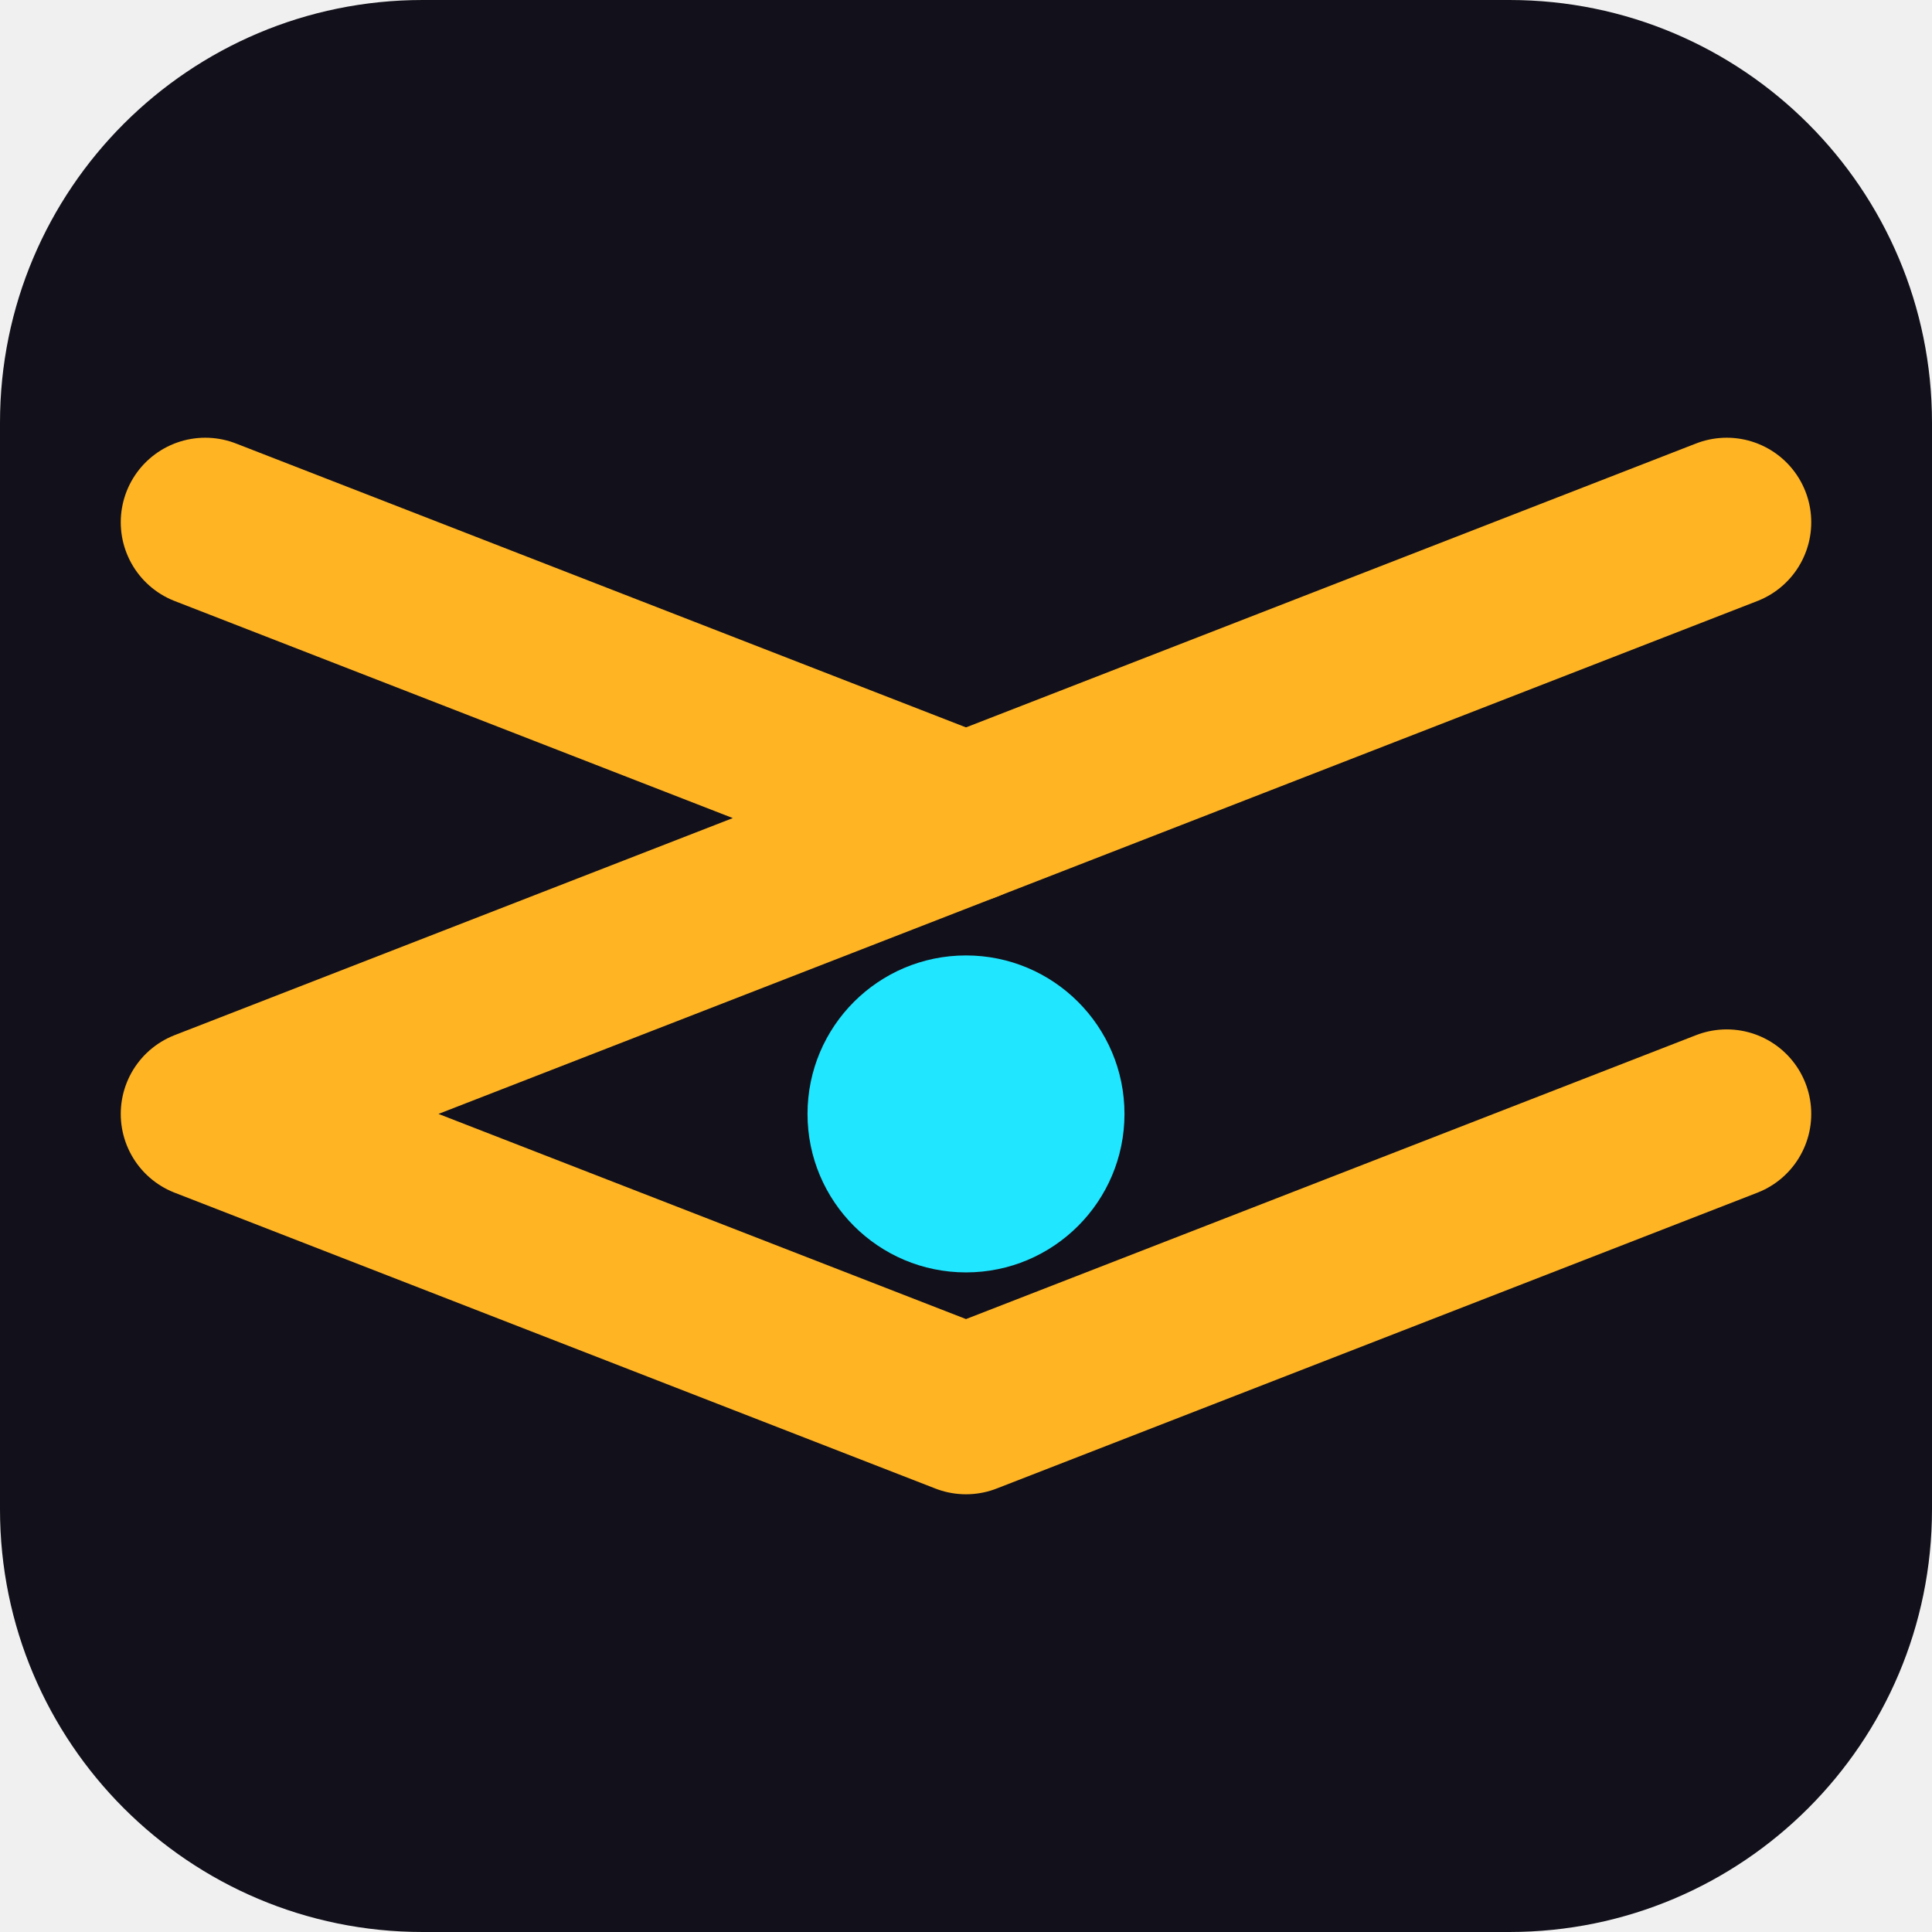
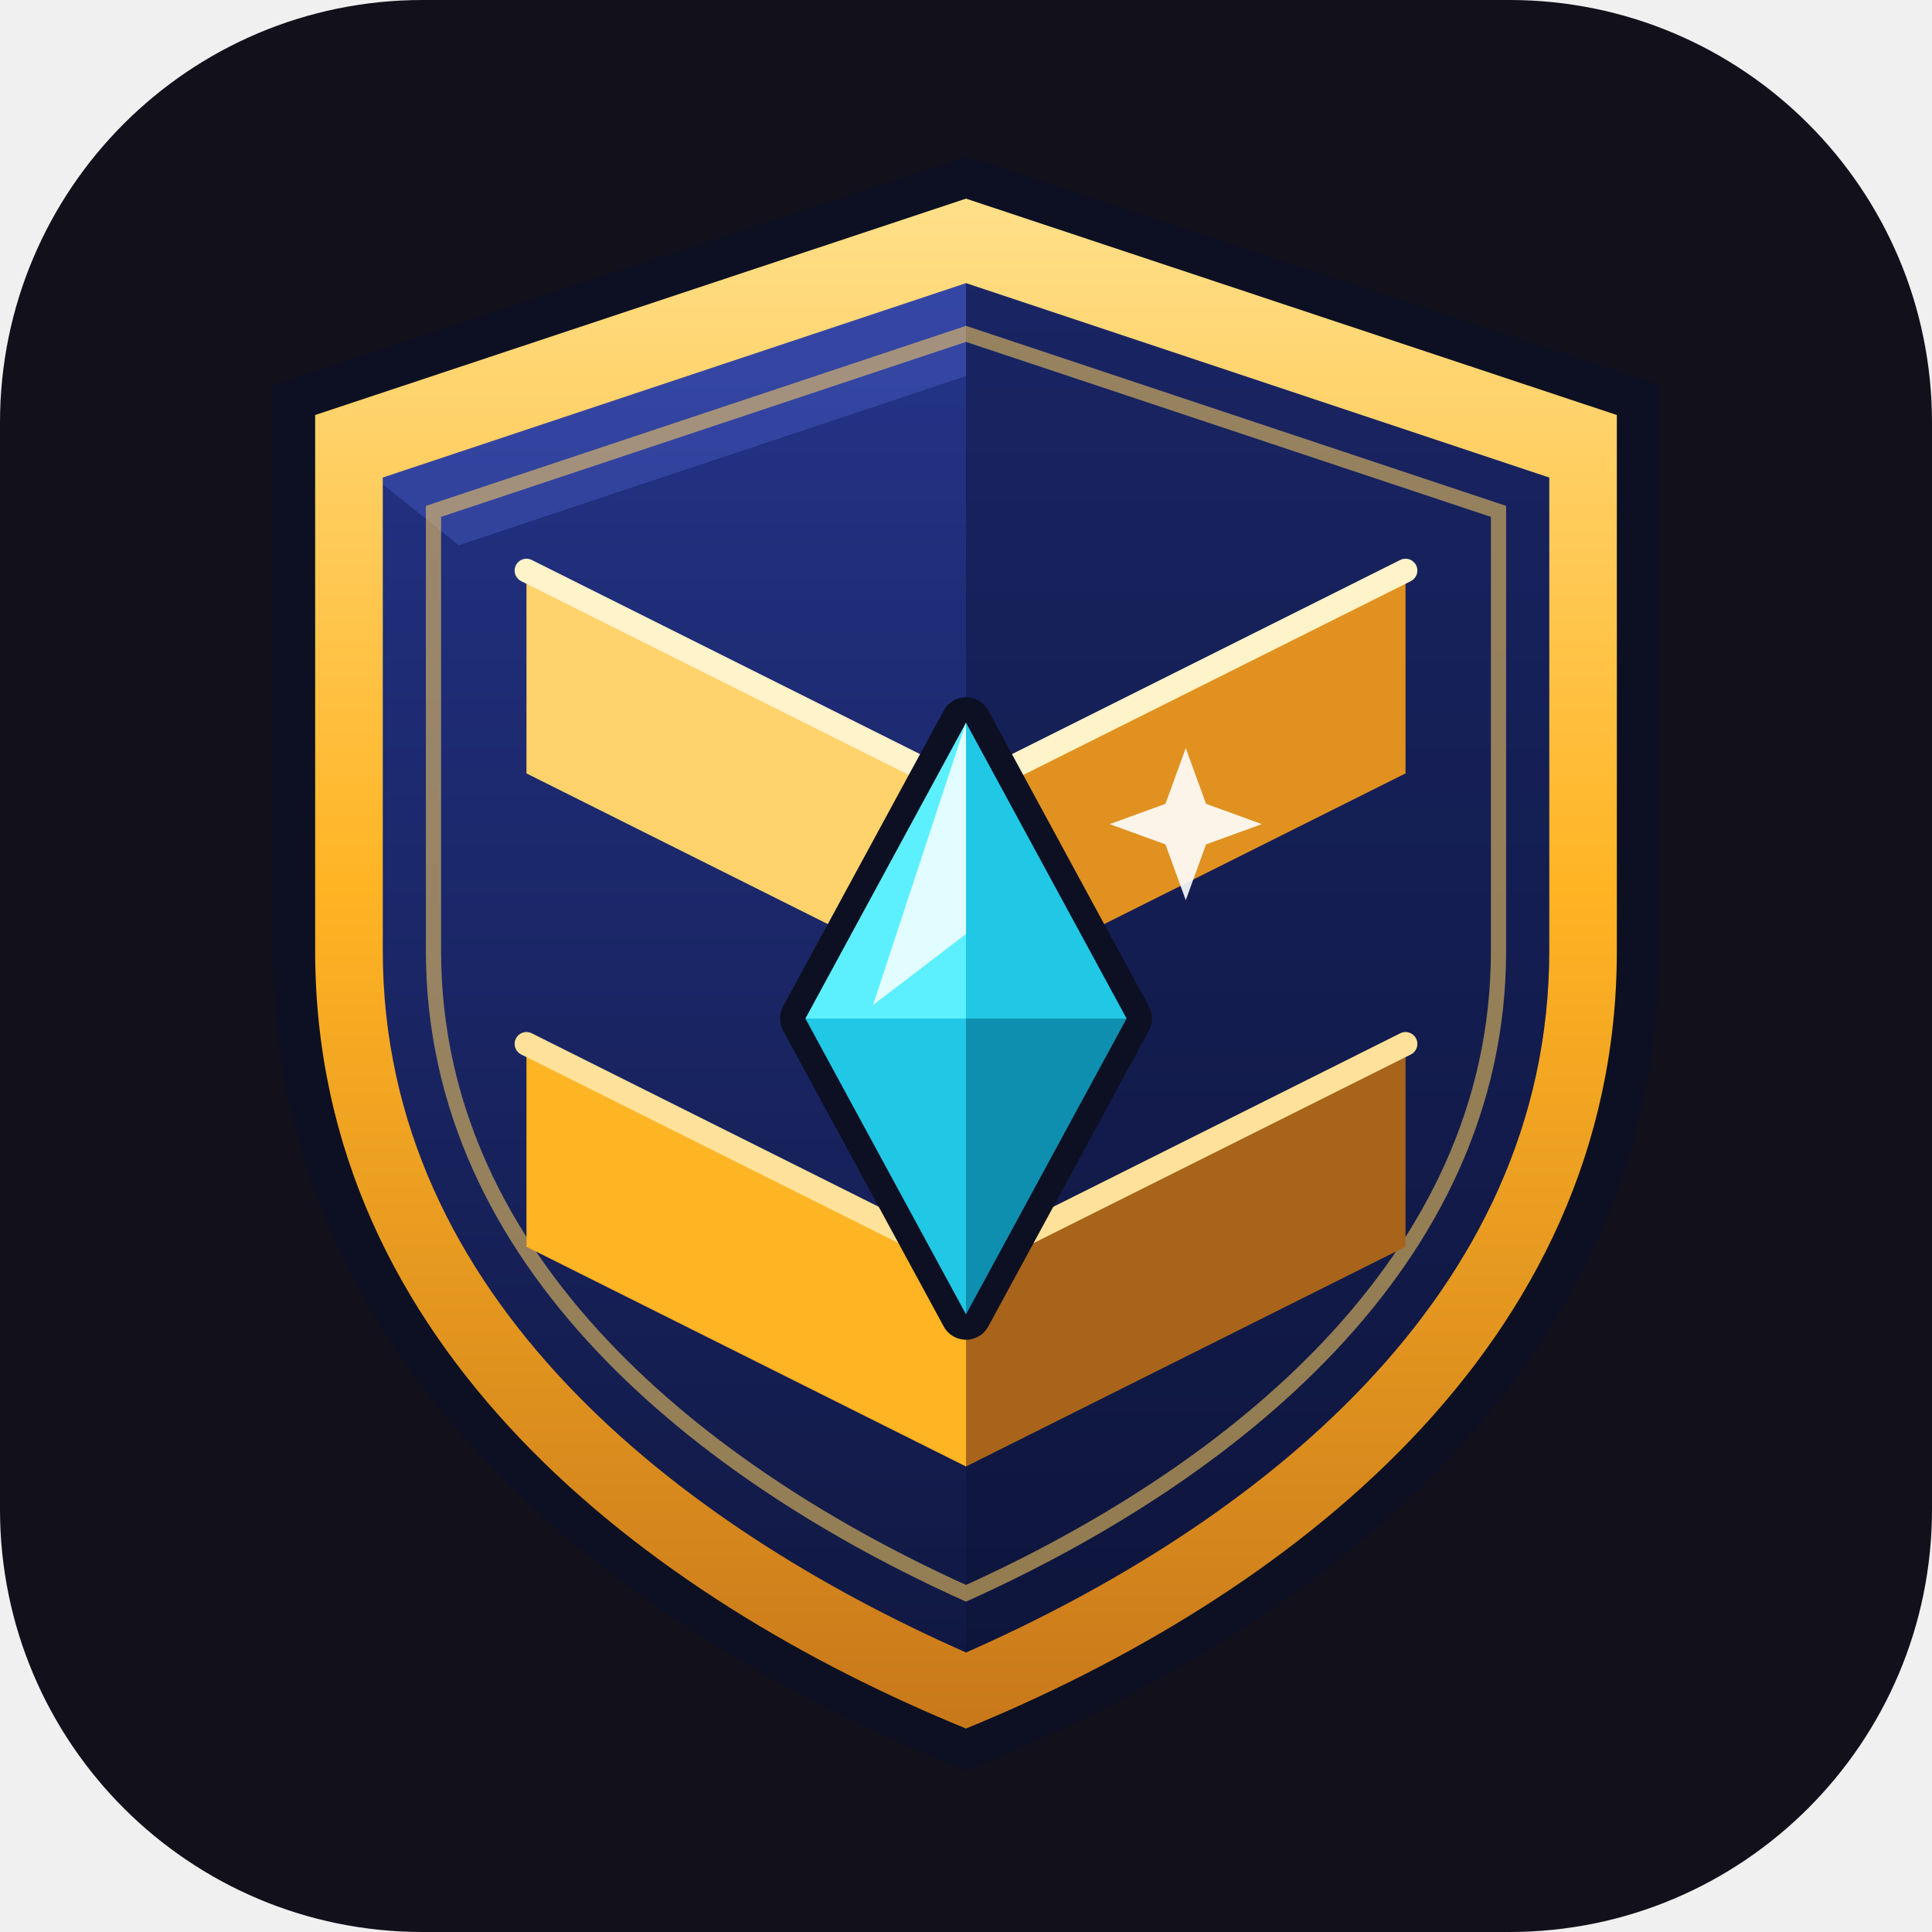
<svg xmlns="http://www.w3.org/2000/svg" viewBox="0 0 64 64">
  <rect width="64" height="64" rx="14" fill="#12101a" />
-   <g transform="translate(-3 -0.9) scale(0.7)">
-     <g fill="none" stroke="#ffb424" stroke-width="8" stroke-linecap="round" stroke-linejoin="round">
-       <path d="M14 26 L50 40 L14 54 L50 68 L86 54" />
-       <path d="M50 40 L86 26" />
+   <g transform="translate(4 3.5) scale(0.56)">
+     <defs>
+       <linearGradient id="rim" x1="0" y1="0" x2="0" y2="1">
+         <stop offset="0" stop-color="#ffe08a" />
+         <stop offset="0.45" stop-color="#ffb424" />
+         <stop offset="1" stop-color="#c8781a" />
+       </linearGradient>
+       <linearGradient id="field" x1="0" y1="0" x2="0" y2="1">
+         <stop offset="0" stop-color="#24348a" />
+         <stop offset="1" stop-color="#101842" />
+       </linearGradient>
+       <clipPath id="in">
+         <path d="M50 10.5 L84.5 22 V50 C84.5 70.5 67 84 50 91.5 C33 84 15.5 70.5 15.5 50 V22 Z" />
+       </clipPath>
+     </defs>
+     <path d="M50 3 L91 16.5 V50 C91 75 70 90.5 50 98.5 C30 90.5 9 75 9 50 V16.5 Z" fill="#0c1022" />
+     <path d="M50 5.5 L88.5 18.3 V50 C88.5 73.5 68.8 88.3 50 96 C31.2 88.3 11.5 73.5 11.5 50 V18.3 Z" fill="url(#rim)" />
+     <path d="M50 10.5 L84.5 22 V50 C84.5 70.5 67 84 50 91.5 C33 84 15.5 70.5 15.5 50 V22 Z" fill="url(#field)" />
+     <g clip-path="url(#in)">
+       <polygon points="50,10 85,22 85,92 50,92" fill="#0a1136" opacity="0.45" />
+       <polygon points="15,22 50,10.5 50,16 20,26" fill="#5368d8" opacity="0.35" />
    </g>
-     <circle cx="50" cy="54" r="7.5" fill="#20e6ff" />
+     <path d="M50 13.5 L81.5 24 V50 C81.5 68.5 65.5 81 50 88 C34.5 81 18.5 68.5 18.5 50 V24 Z" fill="none" stroke="#ffcf5e" stroke-width="0.9" opacity="0.55" />
+     <polygon points="24,27.5 50,40.5 50,52.5 24,39.5" fill="#ffd36b" />
+     <polygon points="50,40.5 76,27.5 76,39.5 50,52.5" fill="#e0911f" />
+     <polyline points="24,27.5 50,40.5 76,27.5" fill="none" stroke="#fff3c9" stroke-width="1.4" stroke-linejoin="round" stroke-linecap="round" />
+     <polygon points="24,55.5 50,68.5 50,80.5 24,67.5" fill="#ffb424" />
+     <polygon points="50,68.5 76,55.5 76,67.5 50,80.5" fill="#a8641a" />
+     <polyline points="24,55.5 50,68.5 76,55.5" fill="none" stroke="#ffe29a" stroke-width="1.4" stroke-linejoin="round" stroke-linecap="round" />
+     <polygon points="50,36.5 59.5,54 50,71.5 40.5,54" fill="#0c1022" stroke="#0c1022" stroke-width="3" stroke-linejoin="round" />
+     <polygon points="50,36.5 50,54 40.5,54" fill="#5cf0ff" />
+     <polygon points="50,36.5 59.5,54 50,54" fill="#20c8e6" />
+     <polygon points="40.5,54 50,54 50,71.5" fill="#20c8e6" />
+     <polygon points="50,54 59.5,54 50,71.5" fill="#0f8fb0" />
+     <polygon points="50,36.5 50,49 44.5,53.2" fill="#e2fdff" />
+     <path d="M63 38 L64.2 41.3 L67.5 42.5 L64.2 43.7 L63 47 L61.8 43.7 L58.5 42.5 L61.8 41.3 Z" fill="#ffffff" opacity="0.9" />
  </g>
</svg>
